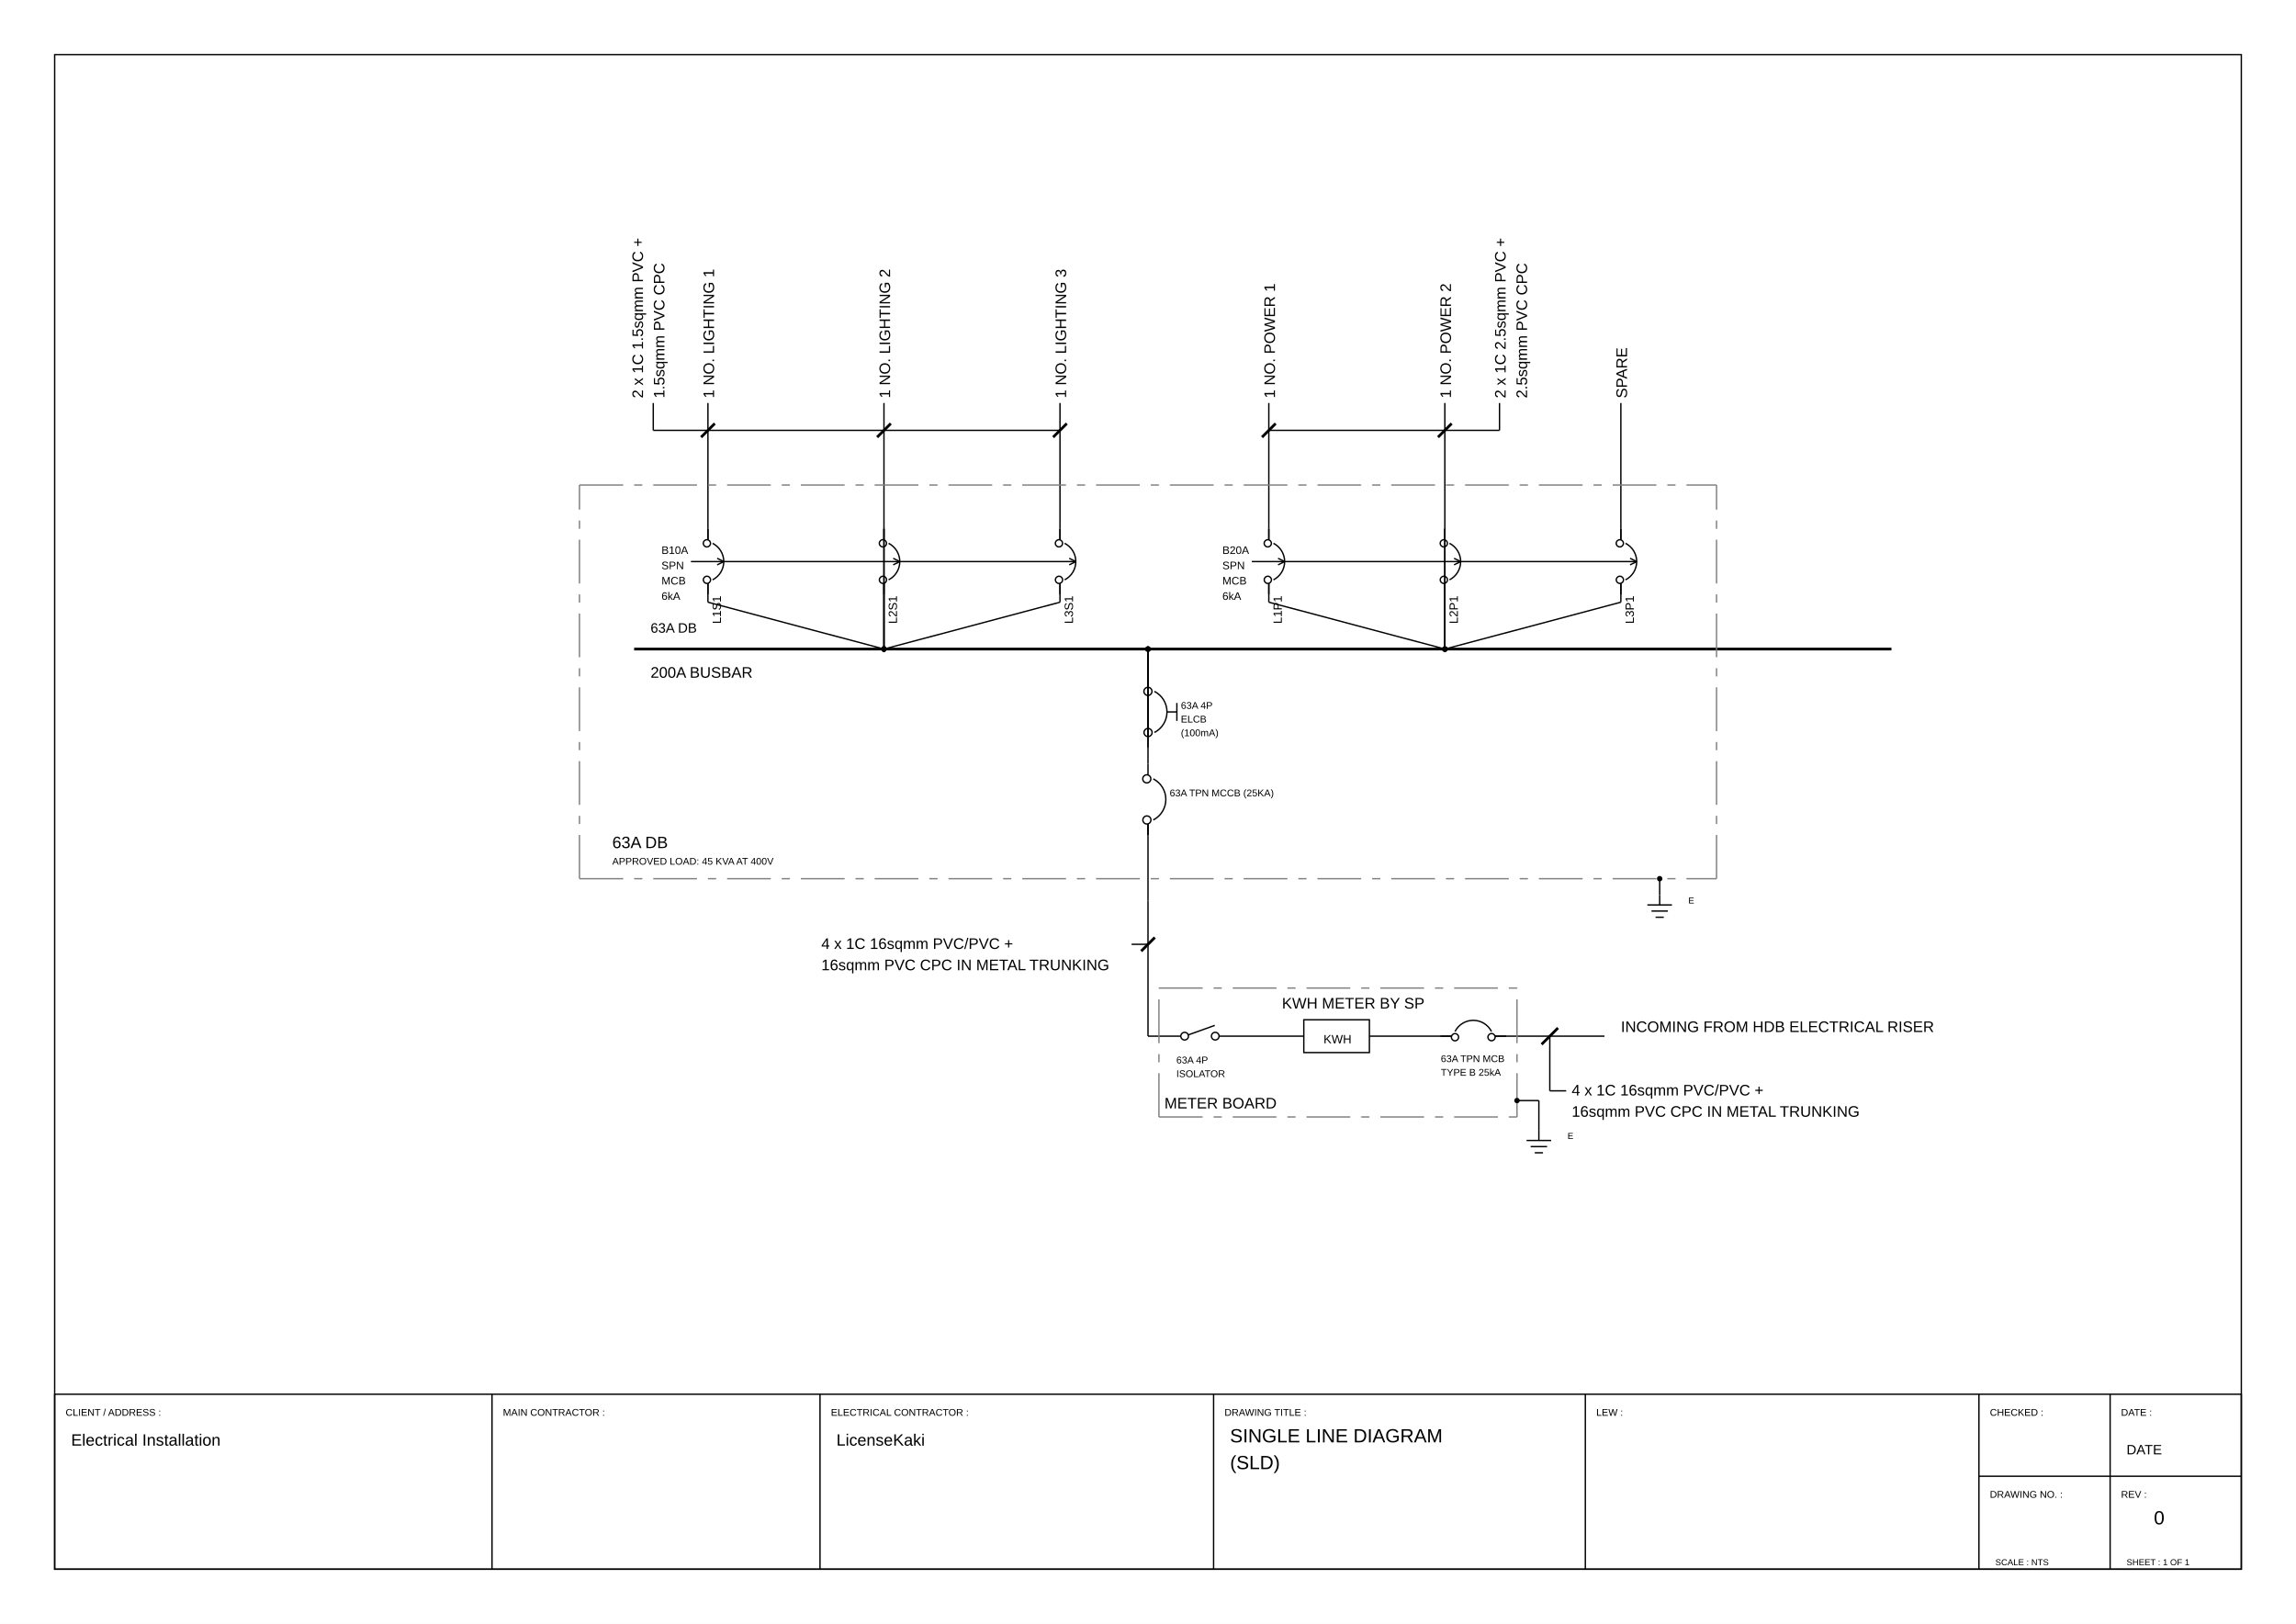
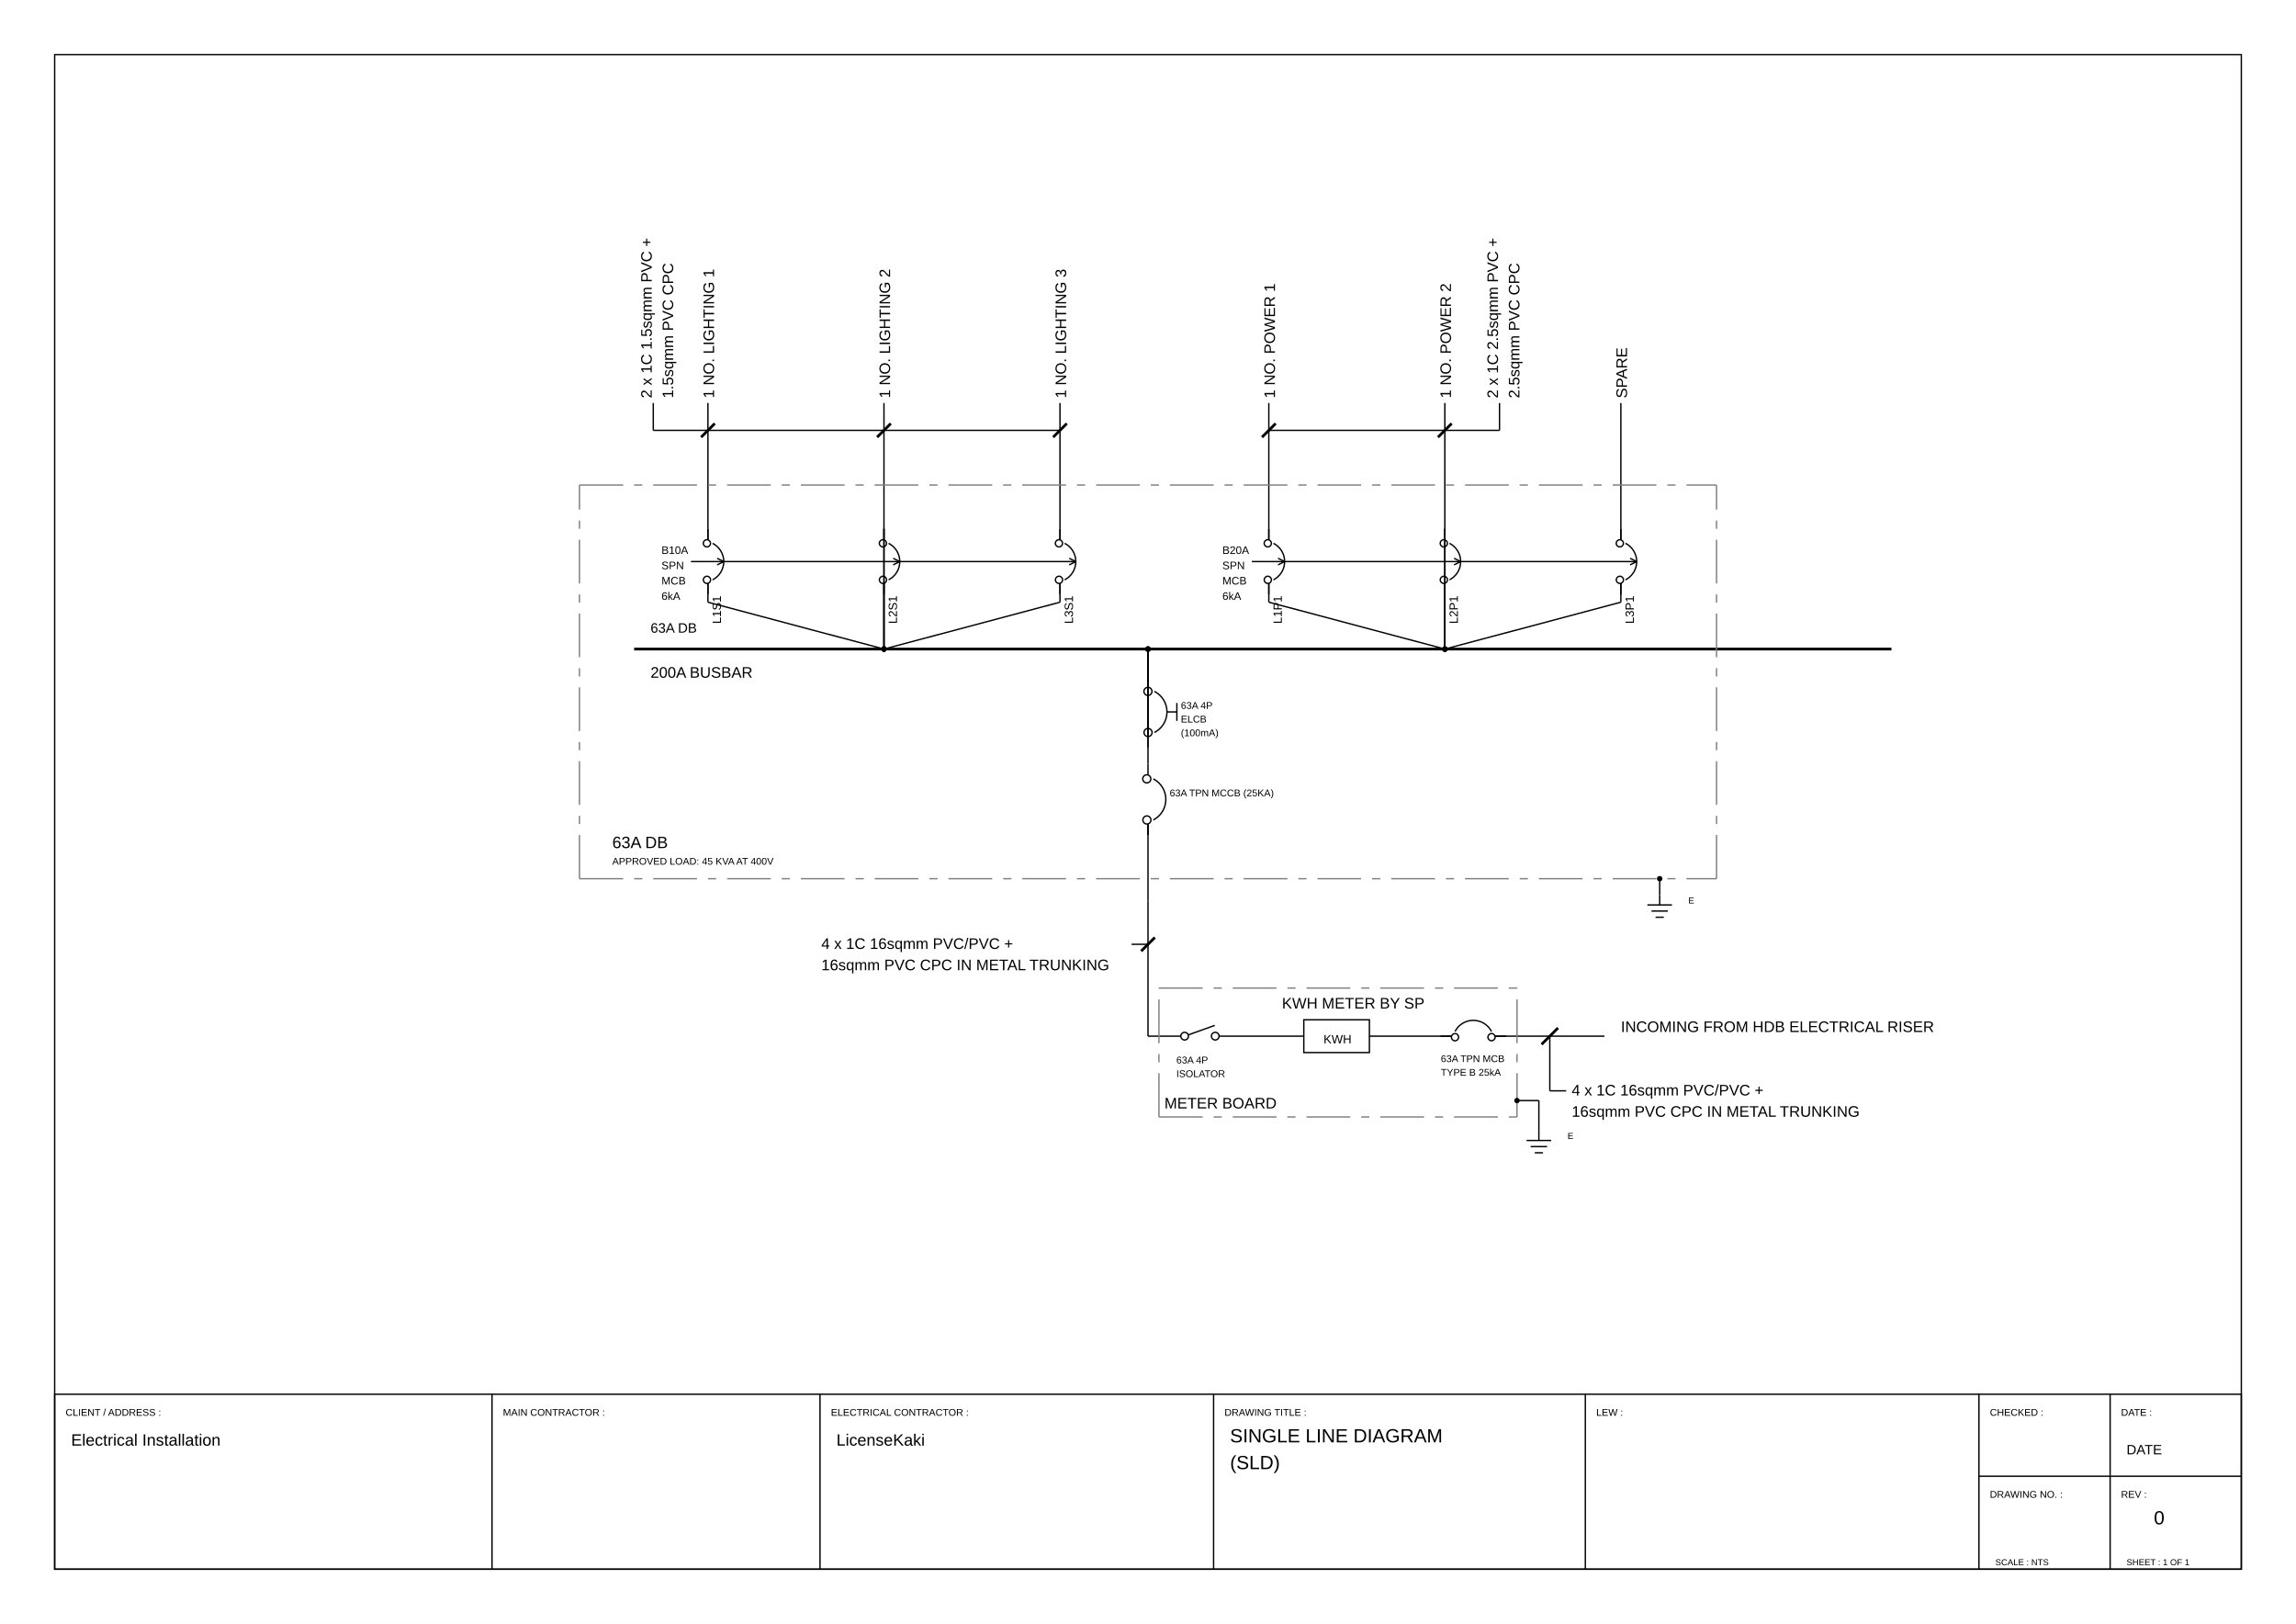
<svg xmlns="http://www.w3.org/2000/svg" viewBox="0 0 420.0 297.0" width="420.0mm" height="297.0mm">
  <rect width="420.0" height="297.0" fill="white" />
  <polygon points="10.00,287.00 410.00,287.00 410.00,10.00 10.00,10.00" stroke="#000000" stroke-width="0.25" fill="none" />
  <polygon points="10.00,287.00 410.00,287.00 410.00,255.00 10.00,255.00" stroke="#000000" stroke-width="0.25" fill="none" />
  <line x1="90.00" y1="255.00" x2="90.00" y2="287.00" stroke="#000000" stroke-width="0.25" fill="none" />
  <line x1="150.00" y1="255.00" x2="150.00" y2="287.00" stroke="#000000" stroke-width="0.25" fill="none" />
  <line x1="222.00" y1="255.00" x2="222.00" y2="287.00" stroke="#000000" stroke-width="0.25" fill="none" />
  <line x1="290.00" y1="255.00" x2="290.00" y2="287.00" stroke="#000000" stroke-width="0.25" fill="none" />
  <line x1="362.00" y1="255.00" x2="362.00" y2="287.00" stroke="#000000" stroke-width="0.25" fill="none" />
  <line x1="362.00" y1="270.00" x2="410.00" y2="270.00" stroke="#000000" stroke-width="0.25" fill="none" />
  <line x1="386.00" y1="255.00" x2="386.00" y2="287.00" stroke="#000000" stroke-width="0.25" fill="none" />
  <text x="12.00" y="258.94" font-family="Arial, Helvetica, sans-serif" font-size="1.8" fill="#000000">CLIENT / ADDRESS :</text>
  <text x="92.00" y="258.94" font-family="Arial, Helvetica, sans-serif" font-size="1.8" fill="#000000">MAIN CONTRACTOR :</text>
  <text x="152.00" y="258.94" font-family="Arial, Helvetica, sans-serif" font-size="1.8" fill="#000000">ELECTRICAL CONTRACTOR :</text>
  <text x="224.00" y="258.94" font-family="Arial, Helvetica, sans-serif" font-size="1.8" fill="#000000">DRAWING TITLE :</text>
  <text x="292.00" y="258.94" font-family="Arial, Helvetica, sans-serif" font-size="1.8" fill="#000000">LEW :</text>
  <text x="364.00" y="258.94" font-family="Arial, Helvetica, sans-serif" font-size="1.8" fill="#000000">CHECKED :</text>
  <text x="388.00" y="258.94" font-family="Arial, Helvetica, sans-serif" font-size="1.8" fill="#000000">DATE :</text>
  <text x="364.00" y="273.94" font-family="Arial, Helvetica, sans-serif" font-size="1.8" fill="#000000">DRAWING NO. :</text>
  <text x="388.00" y="273.94" font-family="Arial, Helvetica, sans-serif" font-size="1.8" fill="#000000">REV :</text>
  <circle cx="222.30" cy="189.51" r="0.70" stroke="#000000" stroke-width="0.25" fill="none" />
  <circle cx="216.70" cy="189.51" r="0.70" stroke="#000000" stroke-width="0.25" fill="none" />
  <polyline points="217.36,189.28 222.21,187.54" stroke="#000000" stroke-width="0.25" fill="none" />
  <text x="215.18" y="194.50" font-family="Arial, Helvetica, sans-serif" font-size="1.8" fill="#000000">
    <tspan x="215.18">63A 4P</tspan>
    <tspan x="215.18" dy="2.5">ISOLATOR</tspan>
  </text>
  <polygon points="238.50,186.51 250.50,186.51 250.50,192.51 238.50,192.51" stroke="#000000" stroke-width="0.25" fill="none" />
  <text x="242.10" y="190.82" font-family="Arial, Helvetica, sans-serif" font-size="2.2" fill="#000000">KWH</text>
  <text x="234.50" y="184.45" font-family="Arial, Helvetica, sans-serif" font-size="2.8" fill="#000000">KWH METER BY SP</text>
  <path d="M 272.84,188.66 A 3.75,3.75 0 0,0 266.16,188.66" stroke="#000000" stroke-width="0.25" fill="none" />
  <circle cx="266.16" cy="189.70" r="0.66" stroke="#000000" stroke-width="0.25" fill="none" />
  <circle cx="272.84" cy="189.69" r="0.66" stroke="#000000" stroke-width="0.25" fill="none" />
  <line x1="265.50" y1="189.51" x2="263.50" y2="189.51" stroke="#000000" stroke-width="0.25" fill="none" />
  <line x1="273.50" y1="189.51" x2="275.50" y2="189.51" stroke="#000000" stroke-width="0.25" fill="none" />
  <text x="263.56" y="194.25" font-family="Arial, Helvetica, sans-serif" font-size="1.8" fill="#000000">
    <tspan x="263.56">63A TPN MCB</tspan>
    <tspan x="263.56" dy="2.5">TYPE B 25kA</tspan>
  </text>
  <text x="296.50" y="188.75" font-family="Arial, Helvetica, sans-serif" font-size="2.8" fill="#000000">INCOMING FROM HDB ELECTRICAL RISER</text>
  <text x="287.50" y="200.35" font-family="Arial, Helvetica, sans-serif" font-size="2.8" fill="#000000">
    <tspan x="287.50">4 x 1C 16sqmm PVC/PVC +</tspan>
    <tspan x="287.50" dy="3.9">16sqmm PVC CPC IN METAL TRUNKING</tspan>
  </text>
  <text x="150.24" y="173.55" font-family="Arial, Helvetica, sans-serif" font-size="2.8" fill="#000000">
    <tspan x="150.24">4 x 1C 16sqmm PVC/PVC +</tspan>
    <tspan x="150.24" dy="3.9">16sqmm PVC CPC IN METAL TRUNKING</tspan>
  </text>
  <text x="213.00" y="202.73" font-family="Arial, Helvetica, sans-serif" font-size="2.8" fill="#000000">METER BOARD</text>
  <line x1="281.50" y1="206.79" x2="281.50" y2="208.59" stroke="#000000" stroke-width="0.25" fill="none" />
  <line x1="279.25" y1="208.59" x2="283.75" y2="208.59" stroke="#000000" stroke-width="0.25" fill="none" />
  <line x1="280.00" y1="209.71" x2="283.00" y2="209.71" stroke="#000000" stroke-width="0.25" fill="none" />
  <line x1="280.75" y1="210.84" x2="282.25" y2="210.84" stroke="#000000" stroke-width="0.25" fill="none" />
  <text x="286.75" y="208.32" font-family="Arial, Helvetica, sans-serif" font-size="1.6" fill="#000000">E</text>
  <path d="M 210.96,149.97 A 4.22,4.22 0 0,0 210.96,142.45" stroke="#000000" stroke-width="0.25" fill="none" />
  <circle cx="209.78" cy="142.45" r="0.74" stroke="#000000" stroke-width="0.25" fill="none" />
  <circle cx="209.80" cy="149.97" r="0.74" stroke="#000000" stroke-width="0.25" fill="none" />
  <line x1="210.00" y1="150.71" x2="210.00" y2="152.71" stroke="#000000" stroke-width="0.25" fill="none" />
  <line x1="210.00" y1="141.71" x2="210.00" y2="139.71" stroke="#000000" stroke-width="0.25" fill="none" />
  <text x="213.96" y="145.65" font-family="Arial, Helvetica, sans-serif" font-size="1.8" fill="#000000">63A TPN MCCB (25KA)</text>
  <path d="M 211.17,133.97 A 4.22,4.22 0 0,0 211.17,126.45" stroke="#000000" stroke-width="0.25" fill="none" />
  <circle cx="209.99" cy="126.45" r="0.74" stroke="#000000" stroke-width="0.25" fill="none" />
  <circle cx="210.01" cy="133.97" r="0.74" stroke="#000000" stroke-width="0.25" fill="none" />
  <line x1="213.47" y1="130.21" x2="215.28" y2="130.21" stroke="#000000" stroke-width="0.25" fill="none" />
  <line x1="215.28" y1="131.85" x2="215.28" y2="128.57" stroke="#000000" stroke-width="0.25" fill="none" />
  <line x1="210.00" y1="134.71" x2="210.00" y2="136.71" stroke="#000000" stroke-width="0.25" fill="none" />
  <line x1="210.00" y1="125.71" x2="210.00" y2="123.71" stroke="#000000" stroke-width="0.25" fill="none" />
  <text x="216.01" y="129.65" font-family="Arial, Helvetica, sans-serif" font-size="1.8" fill="#000000">
    <tspan x="216.01">63A 4P</tspan>
    <tspan x="216.01" dy="2.5">ELCB </tspan>
    <tspan x="216.01" dy="2.5">(100mA)</tspan>
  </text>
  <line x1="116.00" y1="118.71" x2="346.00" y2="118.71" stroke="#000000" stroke-width="0.50" fill="none" />
  <text x="119.00" y="115.71" font-family="Arial, Helvetica, sans-serif" font-size="2.5" fill="#000000">63A DB</text>
  <text x="119.00" y="123.95" font-family="Arial, Helvetica, sans-serif" font-size="2.8" fill="#000000">200A BUSBAR</text>
  <text x="131.00" y="114.97" font-family="Arial, Helvetica, sans-serif" font-size="2.2" fill="#000000" transform="rotate(-90.0,131.00,114.09)">L1S1</text>
  <path d="M 130.35,106.05 A 3.75,3.75 0 0,0 130.35,99.37" stroke="#000000" stroke-width="0.25" fill="none" />
  <circle cx="129.31" cy="99.37" r="0.66" stroke="#000000" stroke-width="0.25" fill="none" />
  <circle cx="129.32" cy="106.05" r="0.66" stroke="#000000" stroke-width="0.25" fill="none" />
  <line x1="129.50" y1="106.71" x2="129.50" y2="108.71" stroke="#000000" stroke-width="0.25" fill="none" />
  <line x1="129.50" y1="98.71" x2="129.50" y2="96.71" stroke="#000000" stroke-width="0.25" fill="none" />
  <line x1="126.39" y1="102.71" x2="132.39" y2="102.71" stroke="#000000" stroke-width="0.25" fill="none" />
  <line x1="132.39" y1="102.71" x2="131.19" y2="102.11" stroke="#000000" stroke-width="0.25" fill="none" />
  <line x1="132.39" y1="102.71" x2="131.19" y2="103.31" stroke="#000000" stroke-width="0.25" fill="none" />
  <text x="121.00" y="101.31" font-family="Arial, Helvetica, sans-serif" font-size="2.0" fill="#000000">
    <tspan x="121.00">B10A</tspan>
    <tspan x="121.00" dy="2.8">SPN</tspan>
    <tspan x="121.00" dy="2.8">MCB</tspan>
    <tspan x="121.00" dy="2.8">6kA</tspan>
  </text>
  <text x="129.50" y="73.95" font-family="Arial, Helvetica, sans-serif" font-size="2.8" fill="#000000" transform="rotate(-90.0,129.50,72.83)">1 NO. LIGHTING 1</text>
  <text x="163.20" y="114.97" font-family="Arial, Helvetica, sans-serif" font-size="2.2" fill="#000000" transform="rotate(-90.0,163.20,114.09)">L2S1</text>
  <path d="M 162.55,106.05 A 3.75,3.75 0 0,0 162.55,99.37" stroke="#000000" stroke-width="0.25" fill="none" />
  <circle cx="161.51" cy="99.37" r="0.66" stroke="#000000" stroke-width="0.25" fill="none" />
  <circle cx="161.52" cy="106.05" r="0.66" stroke="#000000" stroke-width="0.25" fill="none" />
  <line x1="161.70" y1="106.71" x2="161.70" y2="108.71" stroke="#000000" stroke-width="0.25" fill="none" />
  <line x1="161.70" y1="98.71" x2="161.70" y2="96.71" stroke="#000000" stroke-width="0.25" fill="none" />
  <line x1="132.39" y1="102.71" x2="164.59" y2="102.71" stroke="#000000" stroke-width="0.25" fill="none" />
  <line x1="164.59" y1="102.71" x2="163.39" y2="102.11" stroke="#000000" stroke-width="0.25" fill="none" />
  <line x1="164.59" y1="102.71" x2="163.39" y2="103.31" stroke="#000000" stroke-width="0.25" fill="none" />
  <text x="161.70" y="73.95" font-family="Arial, Helvetica, sans-serif" font-size="2.8" fill="#000000" transform="rotate(-90.0,161.70,72.83)">1 NO. LIGHTING 2</text>
  <text x="195.40" y="114.97" font-family="Arial, Helvetica, sans-serif" font-size="2.2" fill="#000000" transform="rotate(-90.0,195.40,114.09)">L3S1</text>
  <path d="M 194.75,106.05 A 3.75,3.75 0 0,0 194.75,99.37" stroke="#000000" stroke-width="0.25" fill="none" />
  <circle cx="193.71" cy="99.37" r="0.66" stroke="#000000" stroke-width="0.25" fill="none" />
  <circle cx="193.72" cy="106.05" r="0.66" stroke="#000000" stroke-width="0.25" fill="none" />
  <line x1="193.90" y1="106.71" x2="193.90" y2="108.71" stroke="#000000" stroke-width="0.25" fill="none" />
  <line x1="193.90" y1="98.71" x2="193.90" y2="96.71" stroke="#000000" stroke-width="0.25" fill="none" />
  <line x1="164.59" y1="102.71" x2="196.79" y2="102.71" stroke="#000000" stroke-width="0.25" fill="none" />
  <line x1="196.79" y1="102.71" x2="195.59" y2="102.11" stroke="#000000" stroke-width="0.25" fill="none" />
  <line x1="196.79" y1="102.71" x2="195.59" y2="103.31" stroke="#000000" stroke-width="0.25" fill="none" />
  <text x="193.90" y="73.95" font-family="Arial, Helvetica, sans-serif" font-size="2.8" fill="#000000" transform="rotate(-90.0,193.90,72.83)">1 NO. LIGHTING 3</text>
  <text x="233.60" y="114.97" font-family="Arial, Helvetica, sans-serif" font-size="2.2" fill="#000000" transform="rotate(-90.0,233.60,114.09)">L1P1</text>
  <path d="M 232.95,106.05 A 3.75,3.75 0 0,0 232.95,99.37" stroke="#000000" stroke-width="0.25" fill="none" />
  <circle cx="231.91" cy="99.37" r="0.66" stroke="#000000" stroke-width="0.25" fill="none" />
  <circle cx="231.92" cy="106.05" r="0.66" stroke="#000000" stroke-width="0.25" fill="none" />
  <line x1="232.10" y1="106.71" x2="232.10" y2="108.71" stroke="#000000" stroke-width="0.25" fill="none" />
  <line x1="232.10" y1="98.71" x2="232.10" y2="96.71" stroke="#000000" stroke-width="0.25" fill="none" />
  <line x1="228.99" y1="102.71" x2="234.99" y2="102.71" stroke="#000000" stroke-width="0.25" fill="none" />
  <line x1="234.99" y1="102.71" x2="233.79" y2="102.11" stroke="#000000" stroke-width="0.25" fill="none" />
  <line x1="234.99" y1="102.71" x2="233.79" y2="103.31" stroke="#000000" stroke-width="0.25" fill="none" />
  <text x="223.60" y="101.31" font-family="Arial, Helvetica, sans-serif" font-size="2.0" fill="#000000">
    <tspan x="223.60">B20A</tspan>
    <tspan x="223.60" dy="2.8">SPN</tspan>
    <tspan x="223.60" dy="2.8">MCB</tspan>
    <tspan x="223.60" dy="2.8">6kA</tspan>
  </text>
  <text x="232.10" y="73.95" font-family="Arial, Helvetica, sans-serif" font-size="2.8" fill="#000000" transform="rotate(-90.0,232.10,72.83)">1 NO. POWER 1</text>
  <text x="265.80" y="114.97" font-family="Arial, Helvetica, sans-serif" font-size="2.2" fill="#000000" transform="rotate(-90.0,265.80,114.09)">L2P1</text>
  <path d="M 265.15,106.05 A 3.75,3.75 0 0,0 265.15,99.37" stroke="#000000" stroke-width="0.25" fill="none" />
  <circle cx="264.11" cy="99.37" r="0.66" stroke="#000000" stroke-width="0.25" fill="none" />
  <circle cx="264.12" cy="106.05" r="0.66" stroke="#000000" stroke-width="0.25" fill="none" />
  <line x1="264.30" y1="106.71" x2="264.30" y2="108.71" stroke="#000000" stroke-width="0.25" fill="none" />
  <line x1="264.30" y1="98.71" x2="264.30" y2="96.71" stroke="#000000" stroke-width="0.25" fill="none" />
  <line x1="234.99" y1="102.71" x2="267.19" y2="102.71" stroke="#000000" stroke-width="0.25" fill="none" />
  <line x1="267.19" y1="102.71" x2="265.99" y2="102.11" stroke="#000000" stroke-width="0.25" fill="none" />
  <line x1="267.19" y1="102.71" x2="265.99" y2="103.31" stroke="#000000" stroke-width="0.25" fill="none" />
  <text x="264.30" y="73.95" font-family="Arial, Helvetica, sans-serif" font-size="2.8" fill="#000000" transform="rotate(-90.0,264.30,72.83)">1 NO. POWER 2</text>
  <text x="298.00" y="114.97" font-family="Arial, Helvetica, sans-serif" font-size="2.2" fill="#000000" transform="rotate(-90.0,298.00,114.09)">L3P1</text>
  <path d="M 297.35,106.05 A 3.75,3.75 0 0,0 297.35,99.37" stroke="#000000" stroke-width="0.25" fill="none" />
  <circle cx="296.31" cy="99.37" r="0.66" stroke="#000000" stroke-width="0.25" fill="none" />
  <circle cx="296.32" cy="106.05" r="0.66" stroke="#000000" stroke-width="0.25" fill="none" />
  <line x1="296.50" y1="106.71" x2="296.50" y2="108.71" stroke="#000000" stroke-width="0.25" fill="none" />
  <line x1="296.50" y1="98.71" x2="296.50" y2="96.71" stroke="#000000" stroke-width="0.25" fill="none" />
  <line x1="267.19" y1="102.71" x2="299.39" y2="102.71" stroke="#000000" stroke-width="0.25" fill="none" />
  <line x1="299.39" y1="102.71" x2="298.19" y2="102.11" stroke="#000000" stroke-width="0.25" fill="none" />
  <line x1="299.39" y1="102.71" x2="298.19" y2="103.31" stroke="#000000" stroke-width="0.25" fill="none" />
  <text x="296.50" y="73.95" font-family="Arial, Helvetica, sans-serif" font-size="2.8" fill="#000000" transform="rotate(-90.0,296.50,72.83)">SPARE</text>
-   <text x="116.50" y="73.95" font-family="Arial, Helvetica, sans-serif" font-size="2.8" fill="#000000" transform="rotate(-90.0,116.50,72.83)">2 x 1C 1.5sqmm PVC +</text>
-   <text x="120.42" y="73.95" font-family="Arial, Helvetica, sans-serif" font-size="2.8" fill="#000000" transform="rotate(-90.0,120.42,72.83)">1.5sqmm PVC CPC</text>
-   <text x="274.30" y="73.95" font-family="Arial, Helvetica, sans-serif" font-size="2.8" fill="#000000" transform="rotate(-90.0,274.30,72.83)">2 x 1C 2.5sqmm PVC +</text>
-   <text x="278.22" y="73.95" font-family="Arial, Helvetica, sans-serif" font-size="2.8" fill="#000000" transform="rotate(-90.0,278.22,72.83)">2.5sqmm PVC CPC</text>
+   <text x="118.10" y="73.95" font-family="Arial, Helvetica, sans-serif" font-size="2.8" fill="#000000" transform="rotate(-90.0,118.10,72.83)">2 x 1C 1.5sqmm PVC +</text>
+   <text x="122.02" y="73.95" font-family="Arial, Helvetica, sans-serif" font-size="2.8" fill="#000000" transform="rotate(-90.0,122.02,72.83)">1.5sqmm PVC CPC</text>
+   <text x="272.90" y="73.95" font-family="Arial, Helvetica, sans-serif" font-size="2.8" fill="#000000" transform="rotate(-90.0,272.90,72.83)">2 x 1C 2.5sqmm PVC +</text>
+   <text x="276.82" y="73.95" font-family="Arial, Helvetica, sans-serif" font-size="2.8" fill="#000000" transform="rotate(-90.0,276.82,72.83)">2.5sqmm PVC CPC</text>
  <text x="112.00" y="155.11" font-family="Arial, Helvetica, sans-serif" font-size="3.0" fill="#000000">63A DB</text>
  <text x="112.00" y="158.15" font-family="Arial, Helvetica, sans-serif" font-size="1.8" fill="#000000">APPROVED LOAD: 45 KVA AT 400V</text>
  <line x1="303.60" y1="163.71" x2="303.60" y2="165.51" stroke="#000000" stroke-width="0.25" fill="none" />
  <line x1="301.35" y1="165.51" x2="305.85" y2="165.51" stroke="#000000" stroke-width="0.25" fill="none" />
  <line x1="302.10" y1="166.63" x2="305.10" y2="166.63" stroke="#000000" stroke-width="0.25" fill="none" />
  <line x1="302.85" y1="167.76" x2="304.35" y2="167.76" stroke="#000000" stroke-width="0.25" fill="none" />
  <text x="308.85" y="165.24" font-family="Arial, Helvetica, sans-serif" font-size="1.6" fill="#000000">E</text>
  <line x1="210.00" y1="189.51" x2="216.00" y2="189.51" stroke="#000000" stroke-width="0.25" fill="none" />
  <line x1="223.00" y1="189.51" x2="238.50" y2="189.51" stroke="#000000" stroke-width="0.25" fill="none" />
  <line x1="250.50" y1="189.51" x2="265.50" y2="189.51" stroke="#000000" stroke-width="0.25" fill="none" />
  <line x1="273.50" y1="189.51" x2="293.50" y2="189.51" stroke="#000000" stroke-width="0.25" fill="none" />
  <line x1="283.50" y1="189.51" x2="283.50" y2="199.51" stroke="#000000" stroke-width="0.25" fill="none" />
  <line x1="210.00" y1="189.51" x2="210.00" y2="164.71" stroke="#000000" stroke-width="0.25" fill="none" />
  <line x1="277.50" y1="201.29" x2="281.50" y2="201.29" stroke="#000000" stroke-width="0.25" fill="none" />
  <line x1="281.50" y1="201.29" x2="281.50" y2="206.79" stroke="#000000" stroke-width="0.25" fill="none" />
  <line x1="210.00" y1="164.71" x2="210.00" y2="150.71" stroke="#000000" stroke-width="0.25" fill="none" />
  <line x1="210.00" y1="152.71" x2="210.00" y2="150.71" stroke="#000000" stroke-width="0.25" fill="none" />
  <line x1="210.00" y1="118.71" x2="210.00" y2="139.71" stroke="#000000" stroke-width="0.25" fill="none" />
  <line x1="210.00" y1="118.71" x2="210.00" y2="134.71" stroke="#000000" stroke-width="0.25" fill="none" />
  <line x1="210.00" y1="118.71" x2="210.00" y2="134.71" stroke="#000000" stroke-width="0.25" fill="none" />
  <line x1="210.00" y1="118.71" x2="210.00" y2="123.71" stroke="#000000" stroke-width="0.25" fill="none" />
  <line x1="210.00" y1="123.71" x2="210.00" y2="118.71" stroke="#000000" stroke-width="0.25" fill="none" />
  <line x1="129.50" y1="110.14" x2="129.50" y2="106.71" stroke="#000000" stroke-width="0.25" fill="none" />
  <line x1="129.50" y1="98.71" x2="129.50" y2="96.71" stroke="#000000" stroke-width="0.25" fill="none" />
  <line x1="129.50" y1="96.71" x2="129.50" y2="73.71" stroke="#000000" stroke-width="0.25" fill="none" />
  <line x1="161.70" y1="118.71" x2="161.70" y2="106.71" stroke="#000000" stroke-width="0.25" fill="none" />
  <line x1="161.70" y1="118.71" x2="161.70" y2="96.71" stroke="#000000" stroke-width="0.25" fill="none" />
  <line x1="161.70" y1="118.71" x2="161.70" y2="73.71" stroke="#000000" stroke-width="0.25" fill="none" />
  <line x1="193.90" y1="110.14" x2="193.90" y2="106.71" stroke="#000000" stroke-width="0.25" fill="none" />
  <line x1="193.90" y1="98.71" x2="193.90" y2="96.71" stroke="#000000" stroke-width="0.25" fill="none" />
  <line x1="193.90" y1="96.71" x2="193.90" y2="73.71" stroke="#000000" stroke-width="0.25" fill="none" />
  <line x1="232.10" y1="110.14" x2="232.10" y2="106.71" stroke="#000000" stroke-width="0.25" fill="none" />
  <line x1="232.10" y1="98.71" x2="232.10" y2="96.71" stroke="#000000" stroke-width="0.25" fill="none" />
  <line x1="232.10" y1="96.71" x2="232.10" y2="73.71" stroke="#000000" stroke-width="0.25" fill="none" />
  <line x1="264.30" y1="118.71" x2="264.30" y2="106.71" stroke="#000000" stroke-width="0.25" fill="none" />
  <line x1="264.30" y1="118.71" x2="264.30" y2="96.71" stroke="#000000" stroke-width="0.25" fill="none" />
  <line x1="264.30" y1="118.71" x2="264.30" y2="73.71" stroke="#000000" stroke-width="0.25" fill="none" />
  <line x1="296.50" y1="110.14" x2="296.50" y2="106.71" stroke="#000000" stroke-width="0.25" fill="none" />
  <line x1="296.50" y1="98.71" x2="296.50" y2="96.71" stroke="#000000" stroke-width="0.25" fill="none" />
  <line x1="296.50" y1="96.71" x2="296.50" y2="73.71" stroke="#000000" stroke-width="0.25" fill="none" />
  <line x1="119.50" y1="78.71" x2="119.50" y2="73.71" stroke="#000000" stroke-width="0.25" fill="none" />
  <line x1="274.30" y1="78.71" x2="274.30" y2="73.71" stroke="#000000" stroke-width="0.25" fill="none" />
  <line x1="303.60" y1="160.71" x2="303.60" y2="163.71" stroke="#000000" stroke-width="0.25" fill="none" />
  <line x1="282.00" y1="191.01" x2="285.00" y2="188.01" stroke="#000000" stroke-width="0.50" fill="none" />
  <line x1="208.75" y1="173.96" x2="211.25" y2="171.46" stroke="#000000" stroke-width="0.50" fill="none" />
  <line x1="128.25" y1="79.96" x2="130.75" y2="77.46" stroke="#000000" stroke-width="0.50" fill="none" />
  <line x1="160.45" y1="79.96" x2="162.95" y2="77.46" stroke="#000000" stroke-width="0.50" fill="none" />
  <line x1="192.65" y1="79.96" x2="195.15" y2="77.46" stroke="#000000" stroke-width="0.50" fill="none" />
  <line x1="230.85" y1="79.96" x2="233.35" y2="77.46" stroke="#000000" stroke-width="0.50" fill="none" />
  <line x1="263.05" y1="79.96" x2="265.55" y2="77.46" stroke="#000000" stroke-width="0.50" fill="none" />
  <line x1="283.50" y1="199.51" x2="286.50" y2="199.51" stroke="#000000" stroke-width="0.25" fill="none" />
  <line x1="210.00" y1="172.71" x2="207.00" y2="172.71" stroke="#000000" stroke-width="0.25" fill="none" />
  <line x1="119.50" y1="78.71" x2="193.90" y2="78.71" stroke="#000000" stroke-width="0.25" fill="none" />
  <line x1="232.10" y1="78.71" x2="274.30" y2="78.71" stroke="#000000" stroke-width="0.25" fill="none" />
  <line x1="161.70" y1="118.71" x2="129.50" y2="110.14" stroke="#000000" stroke-width="0.25" fill="none" />
  <line x1="161.70" y1="118.71" x2="193.90" y2="110.14" stroke="#000000" stroke-width="0.25" fill="none" />
  <line x1="264.30" y1="118.71" x2="232.10" y2="110.14" stroke="#000000" stroke-width="0.25" fill="none" />
  <line x1="264.30" y1="118.71" x2="296.50" y2="110.14" stroke="#000000" stroke-width="0.25" fill="none" />
  <line x1="212.00" y1="204.29" x2="220.00" y2="204.29" stroke="#808080" stroke-width="0.25" fill="none" />
  <line x1="222.00" y1="204.29" x2="223.50" y2="204.29" stroke="#808080" stroke-width="0.25" fill="none" />
  <line x1="225.50" y1="204.29" x2="233.50" y2="204.29" stroke="#808080" stroke-width="0.25" fill="none" />
  <line x1="235.50" y1="204.29" x2="237.00" y2="204.29" stroke="#808080" stroke-width="0.25" fill="none" />
  <line x1="239.00" y1="204.29" x2="247.00" y2="204.29" stroke="#808080" stroke-width="0.25" fill="none" />
  <line x1="249.00" y1="204.29" x2="250.50" y2="204.29" stroke="#808080" stroke-width="0.25" fill="none" />
  <line x1="252.50" y1="204.29" x2="260.50" y2="204.29" stroke="#808080" stroke-width="0.25" fill="none" />
  <line x1="262.50" y1="204.29" x2="264.00" y2="204.29" stroke="#808080" stroke-width="0.25" fill="none" />
  <line x1="266.00" y1="204.29" x2="274.00" y2="204.29" stroke="#808080" stroke-width="0.25" fill="none" />
  <line x1="276.00" y1="204.29" x2="277.50" y2="204.29" stroke="#808080" stroke-width="0.25" fill="none" />
  <line x1="212.00" y1="180.71" x2="220.00" y2="180.71" stroke="#808080" stroke-width="0.25" fill="none" />
  <line x1="222.00" y1="180.71" x2="223.50" y2="180.71" stroke="#808080" stroke-width="0.25" fill="none" />
  <line x1="225.50" y1="180.71" x2="233.50" y2="180.71" stroke="#808080" stroke-width="0.25" fill="none" />
  <line x1="235.50" y1="180.71" x2="237.00" y2="180.71" stroke="#808080" stroke-width="0.25" fill="none" />
  <line x1="239.00" y1="180.71" x2="247.00" y2="180.71" stroke="#808080" stroke-width="0.25" fill="none" />
  <line x1="249.00" y1="180.71" x2="250.50" y2="180.71" stroke="#808080" stroke-width="0.25" fill="none" />
  <line x1="252.50" y1="180.71" x2="260.50" y2="180.71" stroke="#808080" stroke-width="0.25" fill="none" />
  <line x1="262.50" y1="180.71" x2="264.00" y2="180.71" stroke="#808080" stroke-width="0.25" fill="none" />
  <line x1="266.00" y1="180.71" x2="274.00" y2="180.71" stroke="#808080" stroke-width="0.25" fill="none" />
  <line x1="276.00" y1="180.71" x2="277.50" y2="180.71" stroke="#808080" stroke-width="0.25" fill="none" />
  <line x1="212.00" y1="204.29" x2="212.00" y2="196.29" stroke="#808080" stroke-width="0.25" fill="none" />
  <line x1="212.00" y1="194.29" x2="212.00" y2="192.79" stroke="#808080" stroke-width="0.25" fill="none" />
  <line x1="212.00" y1="190.79" x2="212.00" y2="182.79" stroke="#808080" stroke-width="0.25" fill="none" />
  <line x1="212.00" y1="180.79" x2="212.00" y2="180.71" stroke="#808080" stroke-width="0.25" fill="none" />
  <line x1="277.50" y1="204.29" x2="277.50" y2="196.29" stroke="#808080" stroke-width="0.25" fill="none" />
  <line x1="277.50" y1="194.29" x2="277.50" y2="192.79" stroke="#808080" stroke-width="0.25" fill="none" />
  <line x1="277.50" y1="190.79" x2="277.50" y2="182.79" stroke="#808080" stroke-width="0.25" fill="none" />
  <line x1="277.50" y1="180.79" x2="277.50" y2="180.71" stroke="#808080" stroke-width="0.25" fill="none" />
  <line x1="106.00" y1="160.71" x2="114.00" y2="160.71" stroke="#808080" stroke-width="0.25" fill="none" />
  <line x1="116.00" y1="160.71" x2="117.50" y2="160.71" stroke="#808080" stroke-width="0.25" fill="none" />
  <line x1="119.50" y1="160.71" x2="127.50" y2="160.71" stroke="#808080" stroke-width="0.25" fill="none" />
  <line x1="129.50" y1="160.71" x2="131.00" y2="160.71" stroke="#808080" stroke-width="0.25" fill="none" />
  <line x1="133.00" y1="160.71" x2="141.00" y2="160.71" stroke="#808080" stroke-width="0.25" fill="none" />
  <line x1="143.00" y1="160.71" x2="144.50" y2="160.71" stroke="#808080" stroke-width="0.25" fill="none" />
  <line x1="146.50" y1="160.71" x2="154.50" y2="160.71" stroke="#808080" stroke-width="0.25" fill="none" />
  <line x1="156.50" y1="160.71" x2="158.00" y2="160.71" stroke="#808080" stroke-width="0.25" fill="none" />
  <line x1="160.00" y1="160.71" x2="168.00" y2="160.71" stroke="#808080" stroke-width="0.25" fill="none" />
  <line x1="170.00" y1="160.71" x2="171.50" y2="160.71" stroke="#808080" stroke-width="0.25" fill="none" />
  <line x1="173.50" y1="160.71" x2="181.50" y2="160.71" stroke="#808080" stroke-width="0.25" fill="none" />
  <line x1="183.50" y1="160.71" x2="185.00" y2="160.71" stroke="#808080" stroke-width="0.25" fill="none" />
  <line x1="187.00" y1="160.71" x2="195.00" y2="160.71" stroke="#808080" stroke-width="0.25" fill="none" />
  <line x1="197.00" y1="160.71" x2="198.50" y2="160.71" stroke="#808080" stroke-width="0.25" fill="none" />
  <line x1="200.50" y1="160.71" x2="208.50" y2="160.71" stroke="#808080" stroke-width="0.25" fill="none" />
  <line x1="210.50" y1="160.71" x2="212.00" y2="160.71" stroke="#808080" stroke-width="0.25" fill="none" />
  <line x1="214.00" y1="160.71" x2="222.00" y2="160.71" stroke="#808080" stroke-width="0.25" fill="none" />
  <line x1="224.00" y1="160.71" x2="225.50" y2="160.71" stroke="#808080" stroke-width="0.25" fill="none" />
  <line x1="227.50" y1="160.71" x2="235.50" y2="160.71" stroke="#808080" stroke-width="0.25" fill="none" />
  <line x1="237.50" y1="160.71" x2="239.00" y2="160.71" stroke="#808080" stroke-width="0.25" fill="none" />
  <line x1="241.00" y1="160.71" x2="249.00" y2="160.71" stroke="#808080" stroke-width="0.25" fill="none" />
  <line x1="251.00" y1="160.71" x2="252.50" y2="160.71" stroke="#808080" stroke-width="0.25" fill="none" />
  <line x1="254.50" y1="160.71" x2="262.50" y2="160.71" stroke="#808080" stroke-width="0.25" fill="none" />
  <line x1="264.50" y1="160.71" x2="266.00" y2="160.71" stroke="#808080" stroke-width="0.25" fill="none" />
  <line x1="268.00" y1="160.71" x2="276.00" y2="160.71" stroke="#808080" stroke-width="0.25" fill="none" />
  <line x1="278.00" y1="160.71" x2="279.50" y2="160.71" stroke="#808080" stroke-width="0.25" fill="none" />
  <line x1="281.50" y1="160.71" x2="289.50" y2="160.71" stroke="#808080" stroke-width="0.25" fill="none" />
  <line x1="291.50" y1="160.71" x2="293.00" y2="160.71" stroke="#808080" stroke-width="0.25" fill="none" />
  <line x1="295.00" y1="160.71" x2="303.00" y2="160.71" stroke="#808080" stroke-width="0.25" fill="none" />
  <line x1="305.00" y1="160.71" x2="306.50" y2="160.71" stroke="#808080" stroke-width="0.25" fill="none" />
  <line x1="308.50" y1="160.71" x2="314.00" y2="160.71" stroke="#808080" stroke-width="0.25" fill="none" />
  <line x1="106.00" y1="88.71" x2="114.00" y2="88.71" stroke="#808080" stroke-width="0.25" fill="none" />
  <line x1="116.00" y1="88.71" x2="117.50" y2="88.71" stroke="#808080" stroke-width="0.25" fill="none" />
  <line x1="119.50" y1="88.71" x2="127.50" y2="88.71" stroke="#808080" stroke-width="0.25" fill="none" />
  <line x1="129.50" y1="88.71" x2="131.00" y2="88.71" stroke="#808080" stroke-width="0.25" fill="none" />
  <line x1="133.00" y1="88.71" x2="141.00" y2="88.71" stroke="#808080" stroke-width="0.25" fill="none" />
  <line x1="143.00" y1="88.71" x2="144.50" y2="88.71" stroke="#808080" stroke-width="0.25" fill="none" />
  <line x1="146.50" y1="88.71" x2="154.50" y2="88.71" stroke="#808080" stroke-width="0.25" fill="none" />
  <line x1="156.50" y1="88.71" x2="158.00" y2="88.71" stroke="#808080" stroke-width="0.25" fill="none" />
  <line x1="160.00" y1="88.71" x2="168.00" y2="88.71" stroke="#808080" stroke-width="0.25" fill="none" />
  <line x1="170.00" y1="88.71" x2="171.50" y2="88.71" stroke="#808080" stroke-width="0.25" fill="none" />
  <line x1="173.50" y1="88.71" x2="181.50" y2="88.71" stroke="#808080" stroke-width="0.25" fill="none" />
  <line x1="183.50" y1="88.71" x2="185.00" y2="88.71" stroke="#808080" stroke-width="0.25" fill="none" />
  <line x1="187.00" y1="88.71" x2="195.00" y2="88.71" stroke="#808080" stroke-width="0.25" fill="none" />
  <line x1="197.00" y1="88.71" x2="198.50" y2="88.71" stroke="#808080" stroke-width="0.25" fill="none" />
  <line x1="200.50" y1="88.71" x2="208.50" y2="88.71" stroke="#808080" stroke-width="0.25" fill="none" />
  <line x1="210.50" y1="88.71" x2="212.00" y2="88.71" stroke="#808080" stroke-width="0.25" fill="none" />
  <line x1="214.00" y1="88.71" x2="222.00" y2="88.71" stroke="#808080" stroke-width="0.25" fill="none" />
  <line x1="224.00" y1="88.71" x2="225.50" y2="88.71" stroke="#808080" stroke-width="0.25" fill="none" />
  <line x1="227.50" y1="88.71" x2="235.50" y2="88.71" stroke="#808080" stroke-width="0.25" fill="none" />
  <line x1="237.50" y1="88.71" x2="239.00" y2="88.71" stroke="#808080" stroke-width="0.25" fill="none" />
  <line x1="241.00" y1="88.71" x2="249.00" y2="88.71" stroke="#808080" stroke-width="0.25" fill="none" />
  <line x1="251.00" y1="88.71" x2="252.50" y2="88.71" stroke="#808080" stroke-width="0.25" fill="none" />
  <line x1="254.50" y1="88.71" x2="262.50" y2="88.71" stroke="#808080" stroke-width="0.25" fill="none" />
  <line x1="264.50" y1="88.71" x2="266.00" y2="88.71" stroke="#808080" stroke-width="0.25" fill="none" />
  <line x1="268.00" y1="88.71" x2="276.00" y2="88.71" stroke="#808080" stroke-width="0.25" fill="none" />
  <line x1="278.00" y1="88.71" x2="279.50" y2="88.71" stroke="#808080" stroke-width="0.25" fill="none" />
  <line x1="281.50" y1="88.71" x2="289.50" y2="88.71" stroke="#808080" stroke-width="0.25" fill="none" />
  <line x1="291.50" y1="88.71" x2="293.00" y2="88.71" stroke="#808080" stroke-width="0.25" fill="none" />
  <line x1="295.00" y1="88.71" x2="303.00" y2="88.71" stroke="#808080" stroke-width="0.25" fill="none" />
  <line x1="305.00" y1="88.71" x2="306.50" y2="88.71" stroke="#808080" stroke-width="0.25" fill="none" />
  <line x1="308.50" y1="88.71" x2="314.00" y2="88.71" stroke="#808080" stroke-width="0.25" fill="none" />
  <line x1="106.00" y1="160.71" x2="106.00" y2="152.71" stroke="#808080" stroke-width="0.25" fill="none" />
  <line x1="106.00" y1="150.71" x2="106.00" y2="149.21" stroke="#808080" stroke-width="0.25" fill="none" />
  <line x1="106.00" y1="147.21" x2="106.00" y2="139.21" stroke="#808080" stroke-width="0.25" fill="none" />
  <line x1="106.00" y1="137.21" x2="106.00" y2="135.71" stroke="#808080" stroke-width="0.25" fill="none" />
  <line x1="106.00" y1="133.71" x2="106.00" y2="125.71" stroke="#808080" stroke-width="0.25" fill="none" />
  <line x1="106.00" y1="123.71" x2="106.00" y2="122.21" stroke="#808080" stroke-width="0.25" fill="none" />
  <line x1="106.00" y1="120.21" x2="106.00" y2="112.21" stroke="#808080" stroke-width="0.25" fill="none" />
  <line x1="106.00" y1="110.21" x2="106.00" y2="108.71" stroke="#808080" stroke-width="0.25" fill="none" />
  <line x1="106.00" y1="106.71" x2="106.00" y2="98.71" stroke="#808080" stroke-width="0.25" fill="none" />
  <line x1="106.00" y1="96.71" x2="106.00" y2="95.21" stroke="#808080" stroke-width="0.25" fill="none" />
  <line x1="106.00" y1="93.21" x2="106.00" y2="88.71" stroke="#808080" stroke-width="0.25" fill="none" />
  <line x1="314.00" y1="160.71" x2="314.00" y2="152.71" stroke="#808080" stroke-width="0.25" fill="none" />
  <line x1="314.00" y1="150.71" x2="314.00" y2="149.21" stroke="#808080" stroke-width="0.25" fill="none" />
  <line x1="314.00" y1="147.21" x2="314.00" y2="139.21" stroke="#808080" stroke-width="0.25" fill="none" />
  <line x1="314.00" y1="137.21" x2="314.00" y2="135.71" stroke="#808080" stroke-width="0.25" fill="none" />
  <line x1="314.00" y1="133.71" x2="314.00" y2="125.71" stroke="#808080" stroke-width="0.25" fill="none" />
  <line x1="314.00" y1="123.71" x2="314.00" y2="122.21" stroke="#808080" stroke-width="0.25" fill="none" />
  <line x1="314.00" y1="120.21" x2="314.00" y2="112.21" stroke="#808080" stroke-width="0.25" fill="none" />
  <line x1="314.00" y1="110.21" x2="314.00" y2="108.71" stroke="#808080" stroke-width="0.25" fill="none" />
  <line x1="314.00" y1="106.71" x2="314.00" y2="98.71" stroke="#808080" stroke-width="0.25" fill="none" />
  <line x1="314.00" y1="96.71" x2="314.00" y2="95.21" stroke="#808080" stroke-width="0.25" fill="none" />
  <line x1="314.00" y1="93.21" x2="314.00" y2="88.71" stroke="#808080" stroke-width="0.25" fill="none" />
  <circle cx="277.50" cy="201.29" r="0.50" fill="rgb(0,0,0)" stroke="none" />
  <circle cx="161.70" cy="118.71" r="0.50" fill="rgb(0,0,0)" stroke="none" />
  <circle cx="161.70" cy="118.71" r="0.50" fill="rgb(0,0,0)" stroke="none" />
  <circle cx="161.70" cy="118.71" r="0.50" fill="rgb(0,0,0)" stroke="none" />
  <circle cx="264.30" cy="118.71" r="0.50" fill="rgb(0,0,0)" stroke="none" />
  <circle cx="264.30" cy="118.71" r="0.50" fill="rgb(0,0,0)" stroke="none" />
  <circle cx="264.30" cy="118.71" r="0.50" fill="rgb(0,0,0)" stroke="none" />
  <circle cx="303.60" cy="160.71" r="0.50" fill="rgb(0,0,0)" stroke="none" />
  <circle cx="210.00" cy="118.71" r="0.50" fill="rgb(0,0,0)" stroke="none" />
  <circle cx="210.00" cy="118.71" r="0.50" fill="rgb(0,0,0)" stroke="none" />
  <circle cx="210.00" cy="118.71" r="0.50" fill="rgb(0,0,0)" stroke="none" />
  <circle cx="210.00" cy="118.71" r="0.50" fill="rgb(0,0,0)" stroke="none" />
  <circle cx="161.70" cy="118.71" r="0.50" fill="rgb(0,0,0)" stroke="none" />
  <circle cx="161.70" cy="118.71" r="0.50" fill="rgb(0,0,0)" stroke="none" />
  <circle cx="264.30" cy="118.71" r="0.50" fill="rgb(0,0,0)" stroke="none" />
  <circle cx="264.30" cy="118.71" r="0.50" fill="rgb(0,0,0)" stroke="none" />
  <text x="13.00" y="264.40" font-family="Arial, Helvetica, sans-serif" font-size="3.0" fill="#000000">Electrical Installation</text>
  <text x="153.00" y="264.40" font-family="Arial, Helvetica, sans-serif" font-size="3.0" fill="#000000">LicenseKaki</text>
  <text x="225.00" y="263.80" font-family="Arial, Helvetica, sans-serif" font-size="3.5" fill="#000000">
    <tspan x="225.00">SINGLE LINE DIAGRAM</tspan>
    <tspan x="225.00" dy="4.9">(SLD)</tspan>
  </text>
  <text x="389.00" y="266.00" font-family="Arial, Helvetica, sans-serif" font-size="2.5" fill="#000000">DATE</text>
  <text x="365.00" y="278.00" font-family="Arial, Helvetica, sans-serif" font-size="2.5" fill="#000000" />
  <text x="394.00" y="278.80" font-family="Arial, Helvetica, sans-serif" font-size="3.5" fill="#000000">0</text>
  <text x="365.00" y="286.28" font-family="Arial, Helvetica, sans-serif" font-size="1.6" fill="#000000">SCALE : NTS</text>
  <text x="389.00" y="286.28" font-family="Arial, Helvetica, sans-serif" font-size="1.6" fill="#000000">SHEET : 1 OF 1</text>
</svg>
